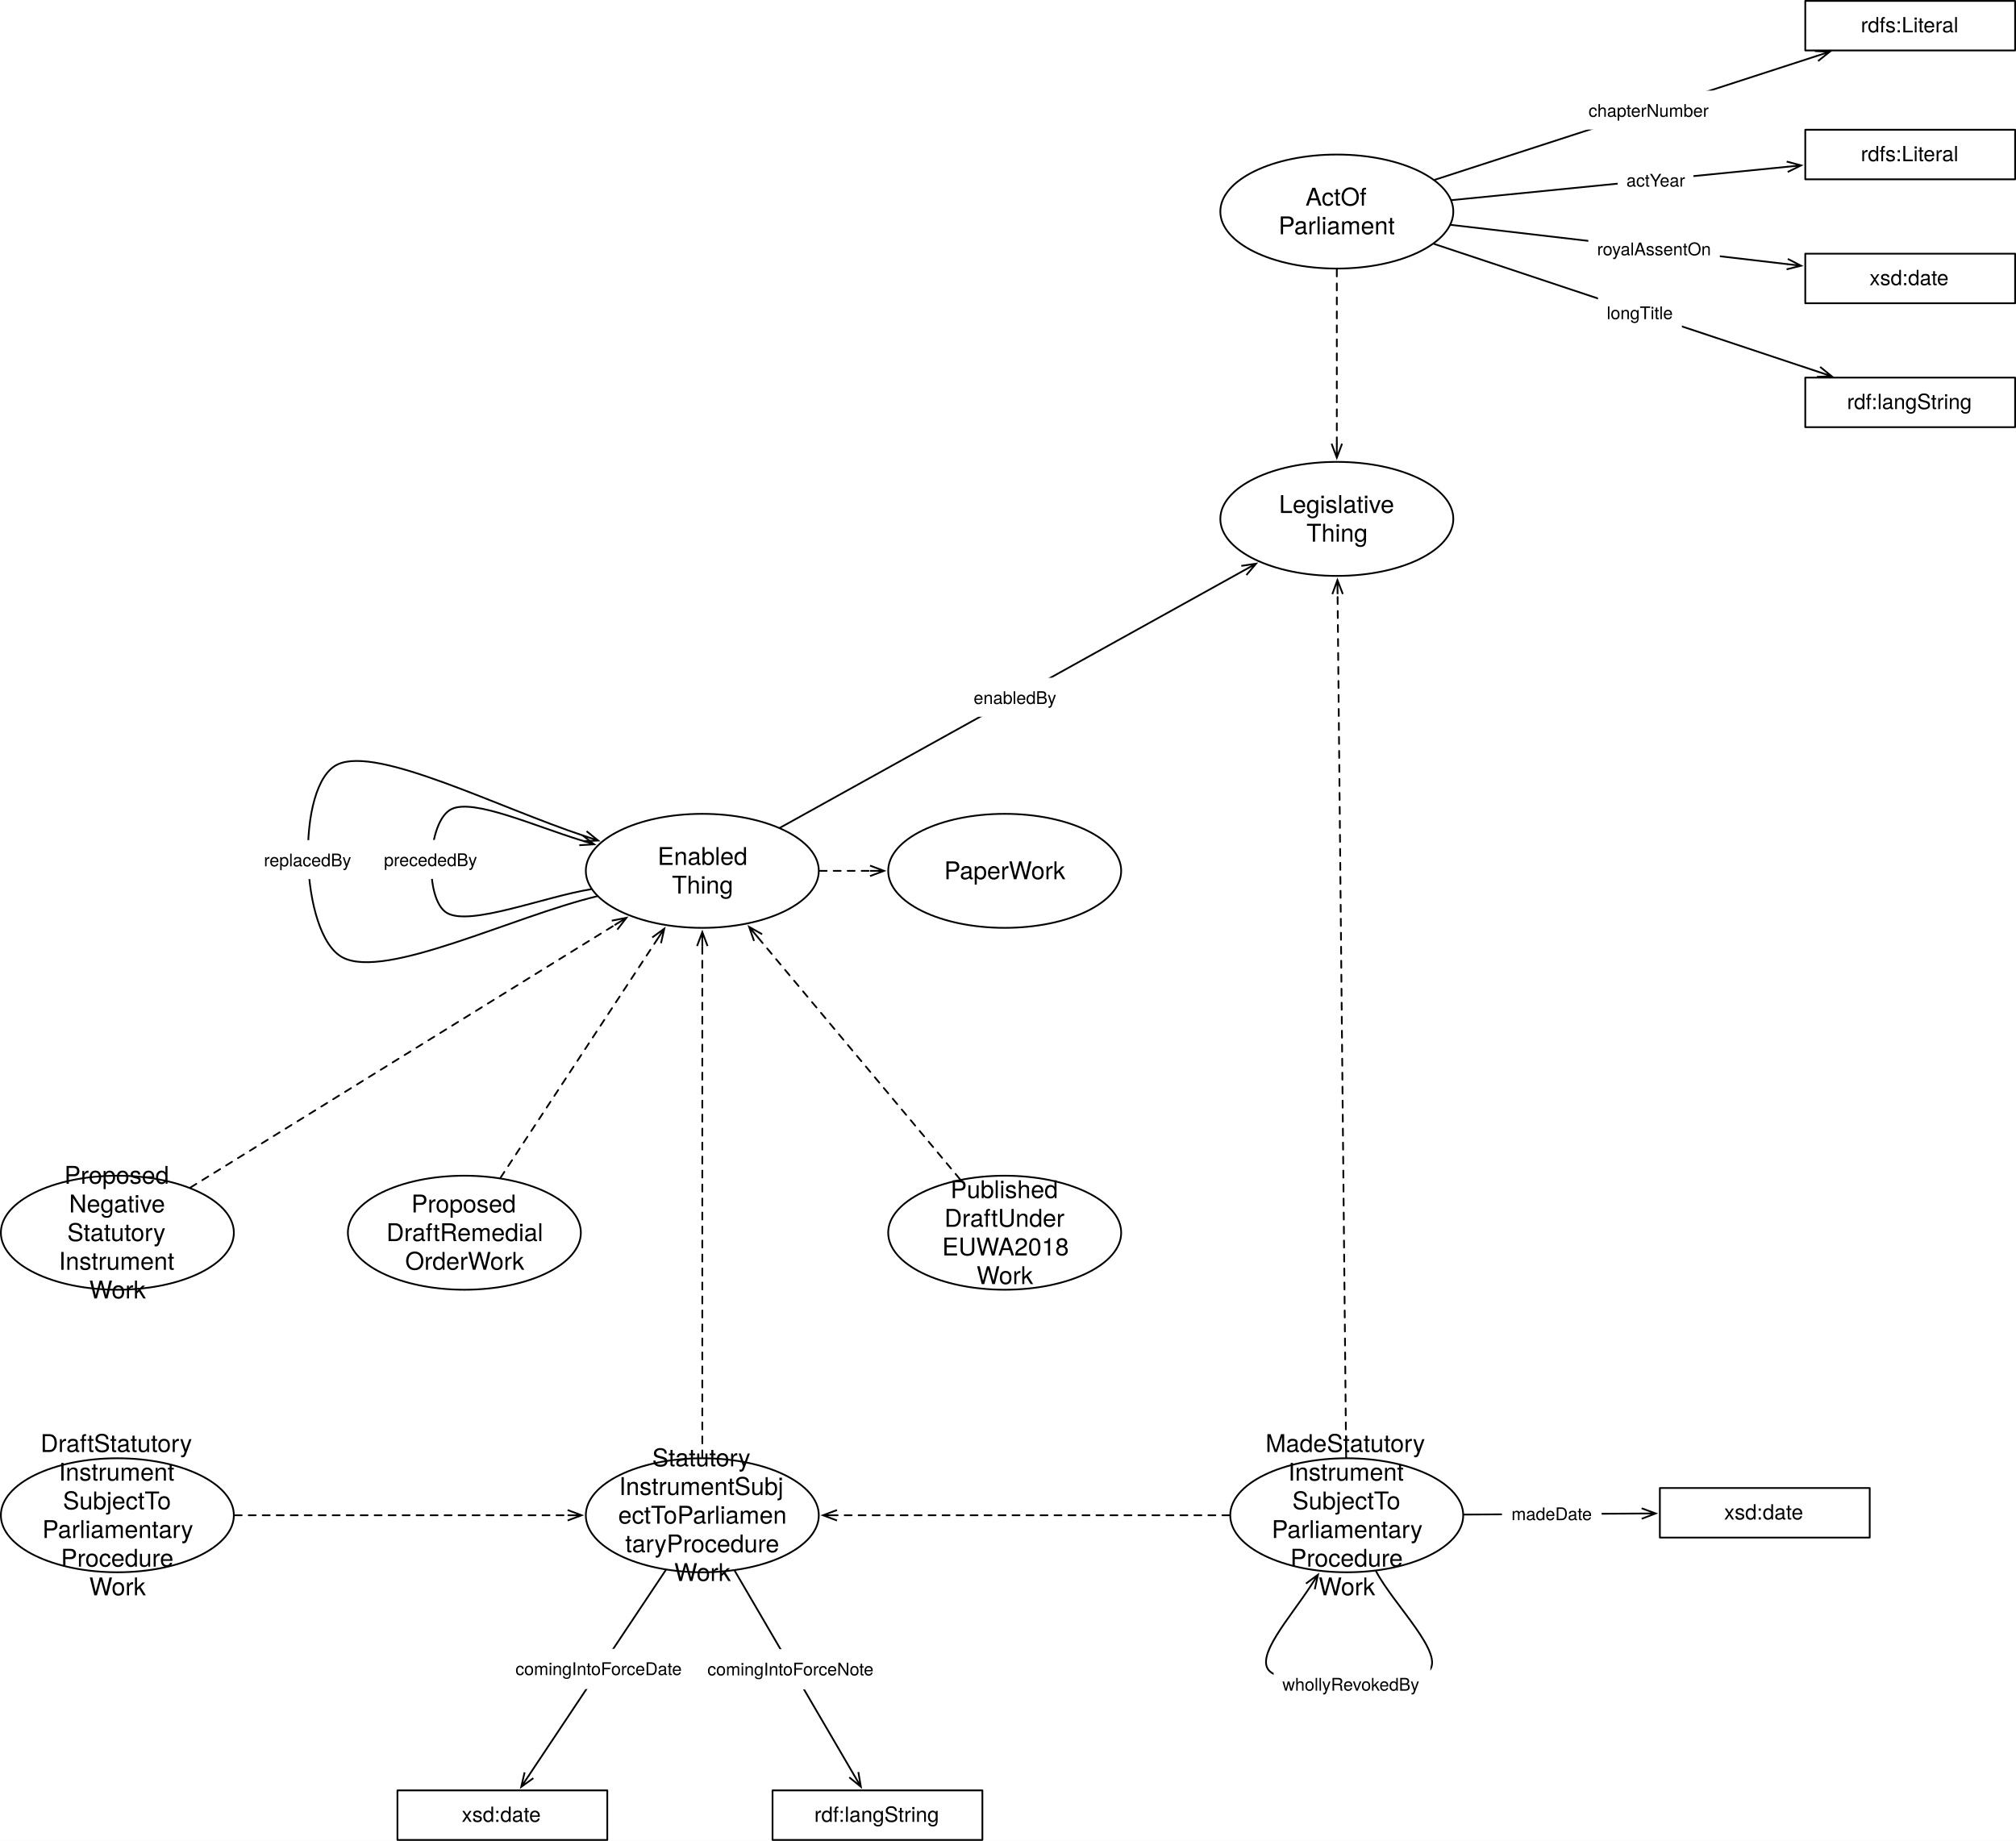
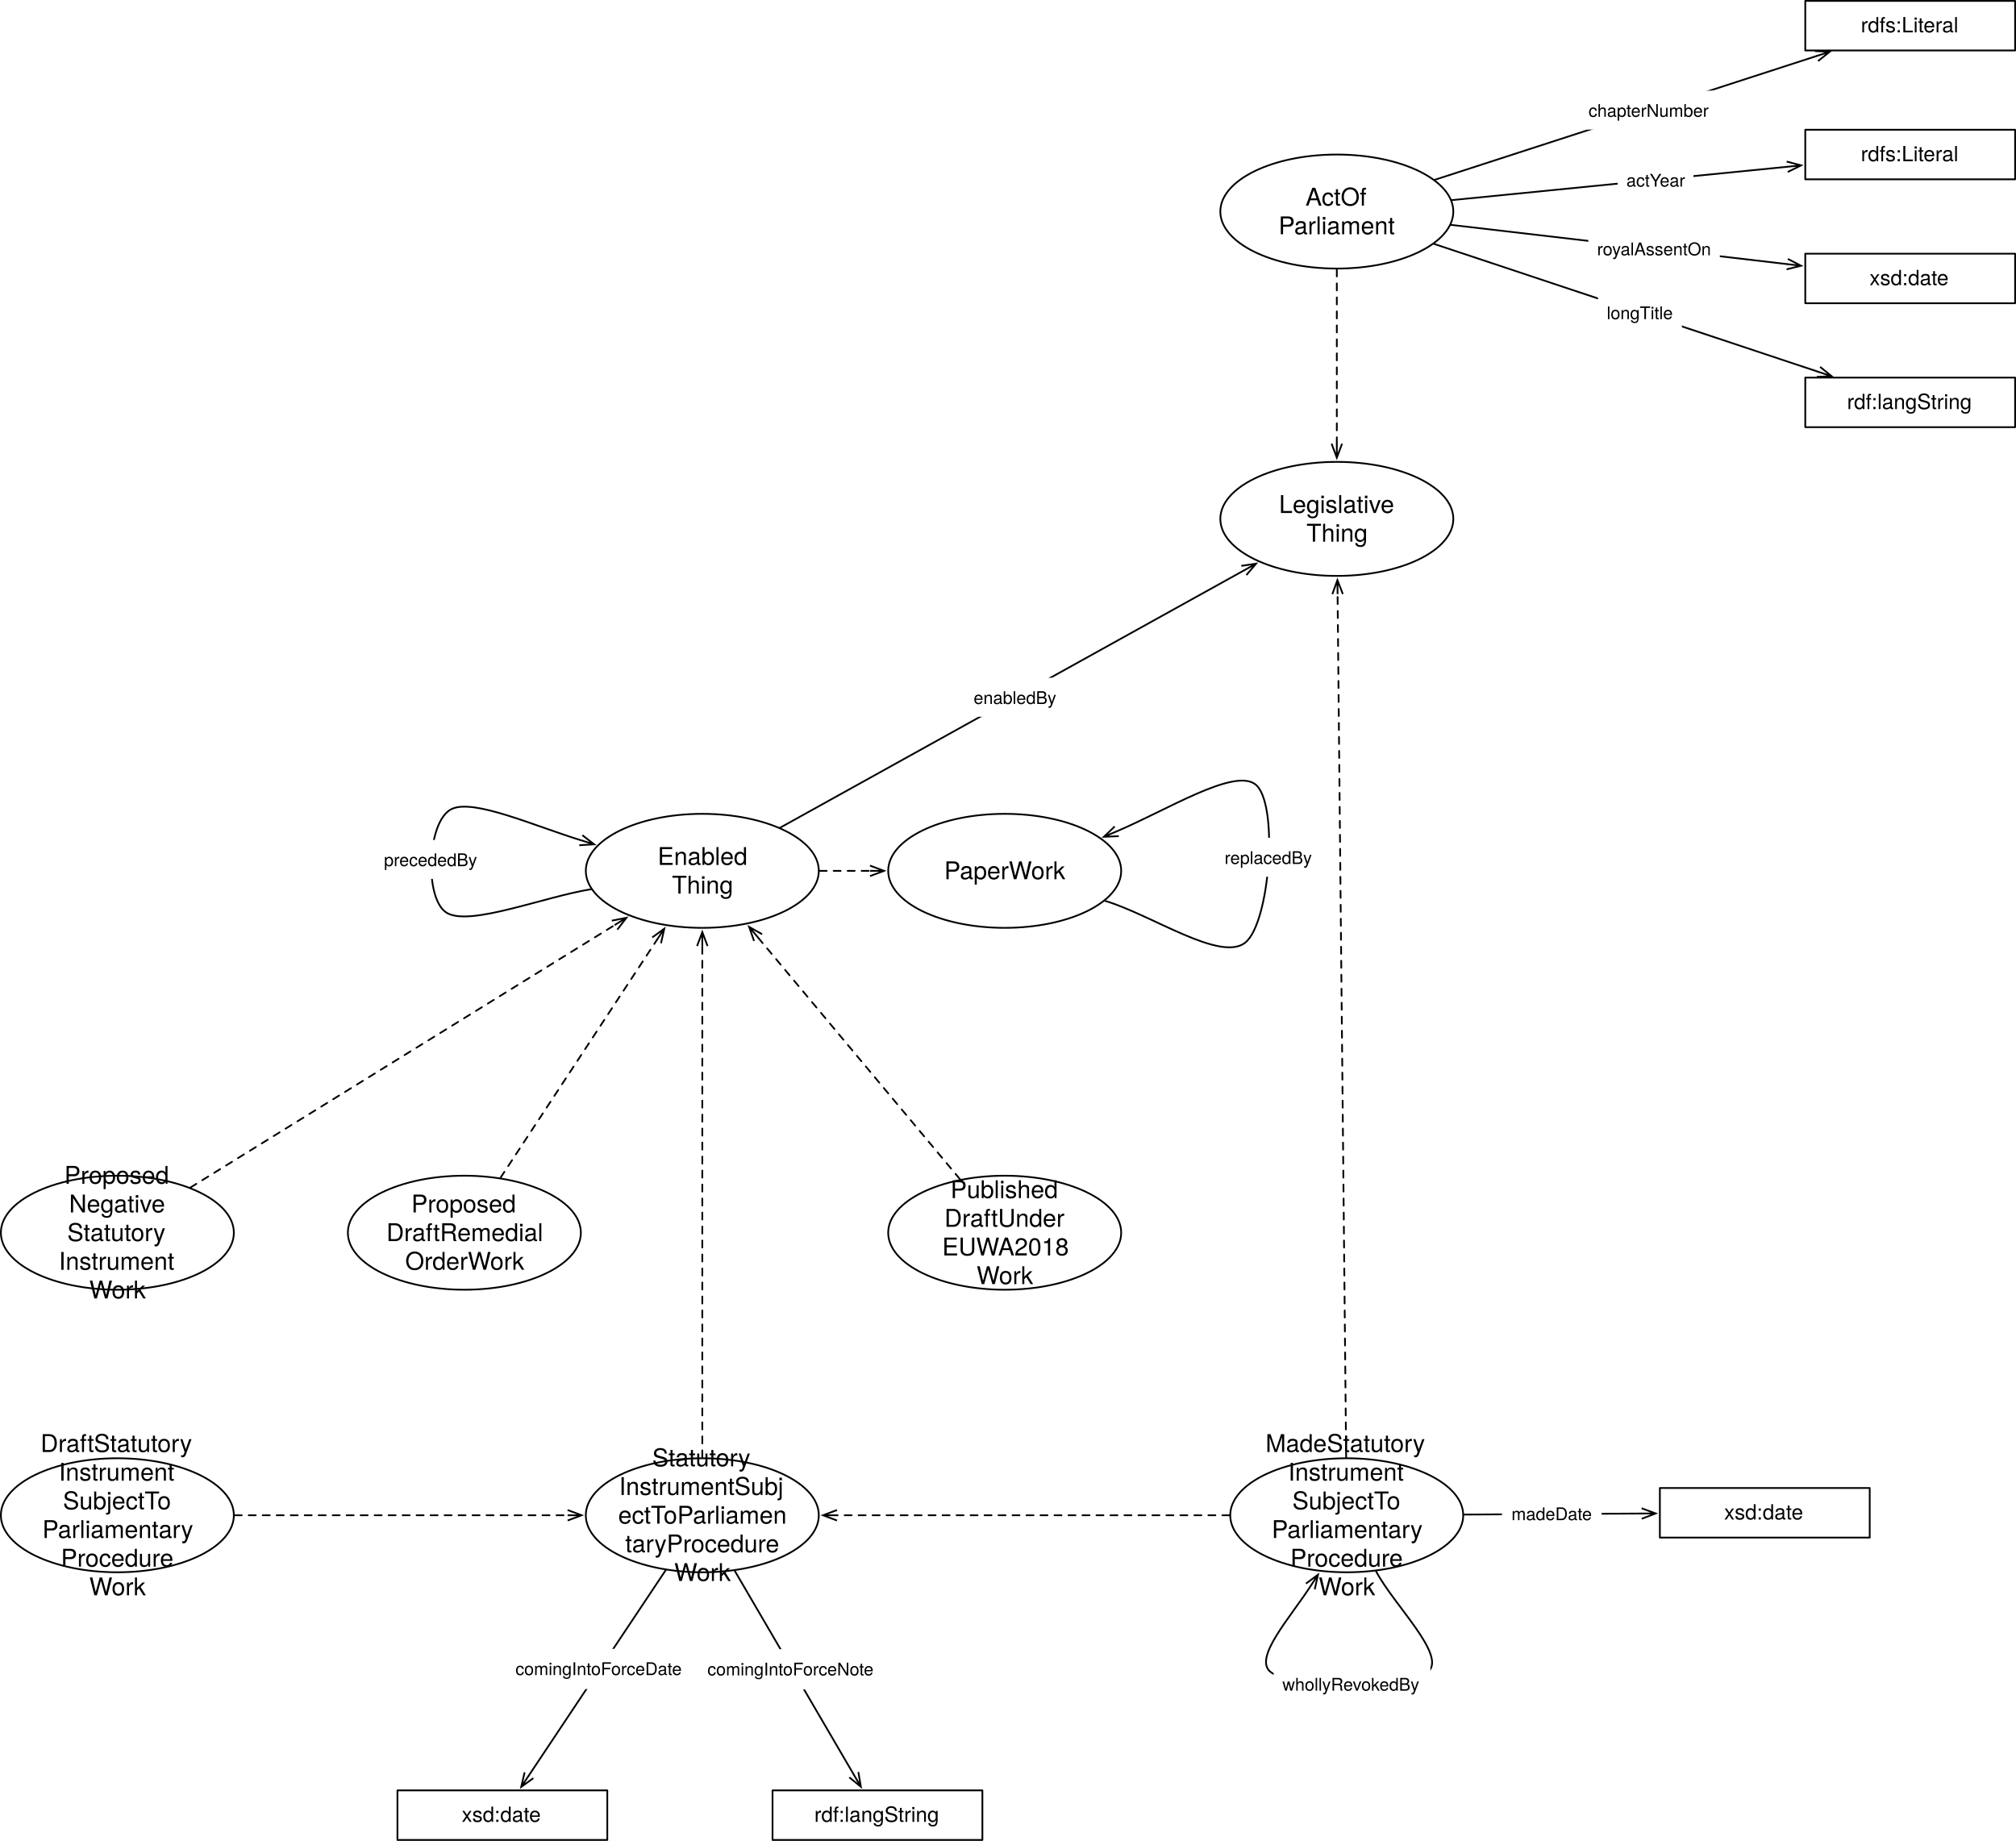
<svg xmlns="http://www.w3.org/2000/svg" version="1.1" viewBox="1008.634 209.264 1152.811 1052.653" width="1152.811" height="1052.653">
  <defs>
    <marker orient="auto" overflow="visible" markerUnits="strokeWidth" id="StickArrow_Marker" stroke-linejoin="miter" stroke-miterlimit="10" viewBox="-1 -4 10 8" markerWidth="10" markerHeight="8" color="black">
      <g>
        <path d="M 8 0 L 0 0 M 0 -3 L 8 0 L 0 3" fill="none" stroke="currentColor" stroke-width="1" />
      </g>
    </marker>
    <marker orient="auto" overflow="visible" markerUnits="strokeWidth" id="StickArrow_Marker_2" stroke-linejoin="miter" stroke-miterlimit="10" viewBox="-9 -4 10 8" markerWidth="10" markerHeight="8" color="black">
      <g>
        <path d="M -8 0 L 0 0 M 0 3 L -8 0 L 0 -3" fill="none" stroke="currentColor" stroke-width="1" />
      </g>
    </marker>
  </defs>
-   <g id="Canvas_1" fill="none" stroke="none" stroke-opacity="1" fill-opacity="1" stroke-dasharray="none">
+   <g id="Canvas_1" fill="none" fill-opacity="1" stroke-dasharray="none" stroke="none" stroke-opacity="1">
    <rect fill="white" x="1008.634" y="209.264" width="1152.811" height="1052.653" />
    <g id="Canvas_1_Layer_1">
      <g id="Graphic_421">
        <ellipse cx="1778.74" cy="1075.748" rx="66.614" ry="32.598" fill="white" />
        <ellipse cx="1778.74" cy="1075.748" rx="66.614" ry="32.598" stroke="black" stroke-linecap="round" stroke-linejoin="round" stroke-width="1" />
        <text transform="translate(1730.449 1026.572)" fill="black">
          <tspan font-family="Helvetica Neue" font-size="14" fill="black" x="1.874" y="13" xml:space="preserve">MadeStatutory</tspan>
          <tspan font-family="Helvetica Neue" font-size="14" fill="black" x="14.831" y="29.392" xml:space="preserve">Instrument</tspan>
          <tspan font-family="Helvetica Neue" font-size="14" fill="black" x="17.176" y="45.784" xml:space="preserve">SubjectTo</tspan>
          <tspan font-family="Helvetica Neue" font-size="14" fill="black" x="5.381" y="62.176" xml:space="preserve">Parliamentary</tspan>
          <tspan font-family="Helvetica Neue" font-size="14" fill="black" x="16.007" y="78.568" xml:space="preserve">Procedure</tspan>
          <tspan font-family="Helvetica Neue" font-size="14" fill="black" x="32.226" y="94.96" xml:space="preserve">Work</tspan>
        </text>
      </g>
      <g id="Graphic_428">
        <ellipse cx="1773.071" cy="330.236" rx="66.614" ry="32.598" fill="white" />
        <ellipse cx="1773.071" cy="330.236" rx="66.614" ry="32.598" stroke="black" stroke-linecap="round" stroke-linejoin="round" stroke-width="1" />
        <text transform="translate(1724.78 313.8442)" fill="black">
          <tspan font-family="Helvetica Neue" font-size="14" fill="black" x="30.399" y="13" xml:space="preserve">ActOf</tspan>
          <tspan font-family="Helvetica Neue" font-size="14" fill="black" x="14.971" y="29.392" xml:space="preserve">Parliament</tspan>
        </text>
      </g>
      <g id="Graphic_431">
        <ellipse cx="1075.748" cy="1075.748" rx="66.614" ry="32.598" fill="white" />
        <ellipse cx="1075.748" cy="1075.748" rx="66.614" ry="32.598" stroke="black" stroke-linecap="round" stroke-linejoin="round" stroke-width="1" />
        <text transform="translate(1027.457 1026.572)" fill="black">
          <tspan font-family="Helvetica Neue" font-size="14" fill="black" x="4.345" y="13" xml:space="preserve">DraftStatutory</tspan>
          <tspan font-family="Helvetica Neue" font-size="14" fill="black" x="14.831" y="29.392" xml:space="preserve">Instrument</tspan>
          <tspan font-family="Helvetica Neue" font-size="14" fill="black" x="17.176" y="45.784" xml:space="preserve">SubjectTo</tspan>
          <tspan font-family="Helvetica Neue" font-size="14" fill="black" x="5.381" y="62.176" xml:space="preserve">Parliamentary</tspan>
          <tspan font-family="Helvetica Neue" font-size="14" fill="black" x="16.007" y="78.568" xml:space="preserve">Procedure</tspan>
          <tspan font-family="Helvetica Neue" font-size="14" fill="black" x="32.226" y="94.96" xml:space="preserve">Work</tspan>
        </text>
      </g>
      <g id="Graphic_435">
        <ellipse cx="1075.748" cy="914.173" rx="66.614" ry="32.598" fill="white" />
        <ellipse cx="1075.748" cy="914.173" rx="66.614" ry="32.598" stroke="black" stroke-linecap="round" stroke-linejoin="round" stroke-width="1" />
        <text transform="translate(1027.457 873.1932)" fill="black">
          <tspan font-family="Helvetica Neue" font-size="14" fill="black" x="17.953" y="13" xml:space="preserve">Proposed</tspan>
          <tspan font-family="Helvetica Neue" font-size="14" fill="black" x="20.683" y="29.392" xml:space="preserve">Negative</tspan>
          <tspan font-family="Helvetica Neue" font-size="14" fill="black" x="19.64" y="45.784" xml:space="preserve">Statutory</tspan>
          <tspan font-family="Helvetica Neue" font-size="14" fill="black" x="14.831" y="62.176" xml:space="preserve">Instrument</tspan>
          <tspan font-family="Helvetica Neue" font-size="14" fill="black" x="32.226" y="78.568" xml:space="preserve">Work</tspan>
        </text>
      </g>
      <g id="Graphic_447">
        <ellipse cx="1410.236" cy="1075.748" rx="66.614" ry="32.598" fill="white" />
        <ellipse cx="1410.236" cy="1075.748" rx="66.614" ry="32.598" stroke="black" stroke-linecap="round" stroke-linejoin="round" stroke-width="1" />
        <text transform="translate(1361.945 1034.768)" fill="black">
          <tspan font-family="Helvetica Neue" font-size="14" fill="black" x="19.64" y="13" xml:space="preserve">Statutory</tspan>
          <tspan font-family="Helvetica Neue" font-size="14" fill="black" x=".698" y="29.392" xml:space="preserve">InstrumentSubj</tspan>
          <tspan font-family="Helvetica Neue" font-size="14" fill="black" x=".194" y="45.784" xml:space="preserve">ectToParliamen</tspan>
          <tspan font-family="Helvetica Neue" font-size="14" fill="black" x="4.212" y="62.176" xml:space="preserve">taryProcedure</tspan>
          <tspan font-family="Helvetica Neue" font-size="14" fill="black" x="32.226" y="78.568" xml:space="preserve">Work</tspan>
        </text>
      </g>
      <g id="Graphic_449">
        <rect x="1957.795" y="1060.158" width="120" height="28.346" fill="white" />
        <rect x="1957.795" y="1060.158" width="120" height="28.346" stroke="black" stroke-linecap="round" stroke-linejoin="round" stroke-width="1" />
        <text transform="translate(1962.795 1067.163)" fill="black">
          <tspan font-family="Helvetica Neue" font-size="12" fill="black" x="31.774" y="11" xml:space="preserve">xsd:date</tspan>
        </text>
      </g>
      <g id="Line_265">
        <line x1="1845.85" y1="1075.35" x2="1947.395" y2="1074.748" marker-end="url(#StickArrow_Marker)" stroke="black" stroke-linecap="round" stroke-linejoin="round" stroke-width="1" />
      </g>
      <g id="Graphic_266">
        <rect x="1867.499" y="1063.553" width="57" height="23" fill="white" />
        <text transform="translate(1872.935 1068.553)" fill="black">
          <tspan font-family="Helvetica Neue" font-size="10" fill="black" x="50803806e-20" y="10" xml:space="preserve">madeDate</tspan>
        </text>
      </g>
      <g id="Graphic_450">
        <rect x="1235.906" y="1233.071" width="120" height="28.346" fill="white" />
        <rect x="1235.906" y="1233.071" width="120" height="28.346" stroke="black" stroke-linecap="round" stroke-linejoin="round" stroke-width="1" />
        <text transform="translate(1240.906 1240.076)" fill="black">
          <tspan font-family="Helvetica Neue" font-size="12" fill="black" x="31.774" y="11" xml:space="preserve">xsd:date</tspan>
        </text>
      </g>
      <g id="Line_268">
        <line x1="1389.294" y1="1107.162" x2="1311.123" y2="1224.418" marker-end="url(#StickArrow_Marker)" stroke="black" stroke-linecap="round" stroke-linejoin="round" stroke-width="1" />
      </g>
      <g id="Graphic_269">
        <rect x="1298.146" y="1152.133" width="107" height="23" fill="white" />
        <text transform="translate(1303.396 1157.133)" fill="black">
          <tspan font-family="Helvetica Neue" font-size="10" fill="black" x="0" y="10" xml:space="preserve">comingIntoForceDate</tspan>
        </text>
      </g>
      <g id="Graphic_451">
        <rect x="1450.394" y="1233.071" width="120" height="28.346" fill="white" />
        <rect x="1450.394" y="1233.071" width="120" height="28.346" stroke="black" stroke-linecap="round" stroke-linejoin="round" stroke-width="1" />
        <text transform="translate(1455.394 1240.076)" fill="black">
          <tspan font-family="Helvetica Neue" font-size="12" fill="black" x="18.886" y="11" xml:space="preserve">rdf:langString</tspan>
        </text>
      </g>
      <g id="Line_271">
        <line x1="1428.797" y1="1107.529" x2="1496.871" y2="1224.09" marker-end="url(#StickArrow_Marker)" stroke="black" stroke-linecap="round" stroke-linejoin="round" stroke-width="1" />
      </g>
      <g id="Graphic_272">
        <rect x="1407.677" y="1152.328" width="108" height="23" fill="white" />
        <text transform="translate(1413.152 1157.328)" fill="black">
          <tspan font-family="Helvetica Neue" font-size="10" fill="black" x="0" y="10" xml:space="preserve">comingIntoForceNote</tspan>
        </text>
      </g>
      <g id="Graphic_499">
        <ellipse cx="1410.236" cy="707.244" rx="66.614" ry="32.598" fill="white" />
        <ellipse cx="1410.236" cy="707.244" rx="66.614" ry="32.598" stroke="black" stroke-linecap="round" stroke-linejoin="round" stroke-width="1" />
        <text transform="translate(1361.945 690.8521)" fill="black">
          <tspan font-family="Helvetica Neue" font-size="14" fill="black" x="22.748" y="13" xml:space="preserve">Enabled</tspan>
          <tspan font-family="Helvetica Neue" font-size="14" fill="black" x="30.917" y="29.392" xml:space="preserve">Thing</tspan>
        </text>
      </g>
      <g id="Line_501">
        <line x1="1410.236" y1="1042.65" x2="1410.236" y2="750.242" marker-end="url(#StickArrow_Marker)" stroke="black" stroke-linecap="round" stroke-linejoin="round" stroke-dasharray="4.0,4.0" stroke-width="1" />
      </g>
      <g id="Line_500">
        <line x1="1117.504" y1="888.341" x2="1360.061" y2="738.285" marker-end="url(#StickArrow_Marker)" stroke="black" stroke-linecap="round" stroke-linejoin="round" stroke-dasharray="4.0,4.0" stroke-width="1" />
      </g>
      <g id="Graphic_541">
        <rect x="2040.945" y="283.465" width="120" height="28.346" fill="white" />
        <rect x="2040.945" y="283.465" width="120" height="28.346" stroke="black" stroke-linecap="round" stroke-linejoin="round" stroke-width="1" />
        <text transform="translate(2045.945 290.4698)" fill="black">
          <tspan font-family="Helvetica Neue" font-size="12" fill="black" x="26.776" y="11" xml:space="preserve">rdfs:Literal</tspan>
        </text>
      </g>
      <g id="Line_540">
        <line x1="1838.856" y1="323.696" x2="2030.596" y2="304.632" marker-end="url(#StickArrow_Marker)" stroke="black" stroke-linecap="round" stroke-linejoin="round" stroke-width="1" />
      </g>
      <g id="Graphic_539">
        <rect x="1933.66" y="300.976" width="43.33" height="22.28" fill="white" />
        <text transform="translate(1938.66 305.9759)" fill="black">
          <tspan font-family="Helvetica Neue" font-size="10" fill="black" x="8704149e-19" y="10" xml:space="preserve">actYear</tspan>
        </text>
      </g>
      <g id="Line_543">
        <line x1="1829.09" y1="312.074" x2="2047.335" y2="241.318" marker-end="url(#StickArrow_Marker)" stroke="black" stroke-linecap="round" stroke-linejoin="round" stroke-width="1" />
      </g>
      <g id="Graphic_542">
        <rect x="1912.007" y="261.08" width="80.02" height="22.28" fill="white" />
        <text transform="translate(1917.007 266.0805)" fill="black">
          <tspan font-family="Helvetica Neue" font-size="10" fill="black" x="22026825e-20" y="10" xml:space="preserve">chapterNumber</tspan>
        </text>
      </g>
      <g id="Graphic_547">
        <rect x="2040.945" y="209.764" width="120" height="28.346" fill="white" />
        <rect x="2040.945" y="209.764" width="120" height="28.346" stroke="black" stroke-linecap="round" stroke-linejoin="round" stroke-width="1" />
        <text transform="translate(2045.945 216.769)" fill="black">
          <tspan font-family="Helvetica Neue" font-size="12" fill="black" x="26.776" y="11" xml:space="preserve">rdfs:Literal</tspan>
        </text>
      </g>
      <g id="Graphic_548">
        <rect x="2040.945" y="354.331" width="120" height="28.346" fill="white" />
        <rect x="2040.945" y="354.331" width="120" height="28.346" stroke="black" stroke-linecap="round" stroke-linejoin="round" stroke-width="1" />
        <text transform="translate(2045.945 361.3359)" fill="black">
          <tspan font-family="Helvetica Neue" font-size="12" fill="black" x="31.774" y="11" xml:space="preserve">xsd:date</tspan>
        </text>
      </g>
      <g id="Line_550">
        <line x1="1838.373" y1="337.858" x2="2030.615" y2="360.295" marker-end="url(#StickArrow_Marker)" stroke="black" stroke-linecap="round" stroke-linejoin="round" stroke-width="1" />
      </g>
      <g id="Graphic_549">
        <rect x="1916.892" y="340.271" width="75.2" height="22.28" fill="white" />
        <text transform="translate(1921.892 345.2707)" fill="black">
          <tspan font-family="Helvetica Neue" font-size="10" fill="black" x="3623768e-19" y="10" xml:space="preserve">royalAssentOn</tspan>
        </text>
      </g>
      <g id="Graphic_551">
        <ellipse cx="1583.15" cy="914.173" rx="66.614" ry="32.598" fill="white" />
        <ellipse cx="1583.15" cy="914.173" rx="66.614" ry="32.598" stroke="black" stroke-linecap="round" stroke-linejoin="round" stroke-width="1" />
        <text transform="translate(1534.858 881.3892)" fill="black">
          <tspan font-family="Helvetica Neue" font-size="14" fill="black" x="17.302" y="13" xml:space="preserve">Published</tspan>
          <tspan font-family="Helvetica Neue" font-size="14" fill="black" x="13.809" y="29.392" xml:space="preserve">DraftUnder</tspan>
          <tspan font-family="Helvetica Neue" font-size="14" fill="black" x="12.542" y="45.784" xml:space="preserve">EUWA2018</tspan>
          <tspan font-family="Helvetica Neue" font-size="14" fill="black" x="32.226" y="62.176" xml:space="preserve">Work</tspan>
        </text>
      </g>
      <g id="Line_552">
        <line x1="1557.609" y1="883.609" x2="1442.125" y2="745.406" marker-end="url(#StickArrow_Marker)" stroke="black" stroke-linecap="round" stroke-linejoin="round" stroke-dasharray="4.0,4.0" stroke-width="1" />
      </g>
      <g id="Line_554">
        <path d="M 1340.758 689.729 C 1313.867 681.44 1279.827 666.033 1267.057 671.811 C 1252.719 678.299 1250.995 723.684 1264.252 731.339 C 1277.509 738.994 1319.159 722.276 1346.608 717.746" marker-start="url(#StickArrow_Marker_2)" stroke="black" stroke-linecap="round" stroke-linejoin="round" stroke-width="1" />
      </g>
      <g id="Graphic_553">
        <rect x="1223.191" y="689.561" width="64.27" height="22.28" fill="white" />
        <text transform="translate(1228.191 694.5605)" fill="black">
          <tspan font-family="Helvetica Neue" font-size="10" fill="black" x="21671553e-20" y="10" xml:space="preserve">precededBy</tspan>
        </text>
      </g>
      <g id="Line_562">
        <line x1="1454.745" y1="682.556" x2="1719.905" y2="535.475" marker-end="url(#StickArrow_Marker)" stroke="black" stroke-linecap="round" stroke-linejoin="round" stroke-width="1" />
      </g>
      <g id="Graphic_561">
        <rect x="1560.391" y="596.84" width="57.6" height="22.28" fill="white" />
        <text transform="translate(1565.391 601.8403)" fill="black">
          <tspan font-family="Helvetica Neue" font-size="10" fill="black" x="0" y="10" xml:space="preserve">enabledBy</tspan>
        </text>
      </g>
      <g id="Graphic_564">
        <ellipse cx="1773.071" cy="505.984" rx="66.614" ry="32.598" fill="white" />
        <ellipse cx="1773.071" cy="505.984" rx="66.614" ry="32.598" stroke="black" stroke-linecap="round" stroke-linejoin="round" stroke-width="1" />
        <text transform="translate(1724.78 489.5922)" fill="black">
          <tspan font-family="Helvetica Neue" font-size="14" fill="black" x="15.237" y="13" xml:space="preserve">Legislative</tspan>
          <tspan font-family="Helvetica Neue" font-size="14" fill="black" x="30.917" y="29.392" xml:space="preserve">Thing</tspan>
        </text>
      </g>
      <g id="Line_565">
        <line x1="1778.411" y1="1042.65" x2="1773.499" y2="548.982" marker-end="url(#StickArrow_Marker)" stroke="black" stroke-linecap="round" stroke-linejoin="round" stroke-dasharray="4.0,4.0" stroke-width="1" />
      </g>
      <g id="Line_566">
        <line x1="1773.071" y1="363.335" x2="1773.071" y2="462.986" marker-end="url(#StickArrow_Marker)" stroke="black" stroke-linecap="round" stroke-linejoin="round" stroke-dasharray="4.0,4.0" stroke-width="1" />
      </g>
      <g id="Graphic_567">
        <ellipse cx="1274.173" cy="914.173" rx="66.614" ry="32.598" fill="white" />
        <ellipse cx="1274.173" cy="914.173" rx="66.614" ry="32.598" stroke="black" stroke-linecap="round" stroke-linejoin="round" stroke-width="1" />
        <text transform="translate(1225.882 889.5852)" fill="black">
          <tspan font-family="Helvetica Neue" font-size="14" fill="black" x="17.953" y="13" xml:space="preserve">Proposed</tspan>
          <tspan font-family="Helvetica Neue" font-size="14" fill="black" x="3.694" y="29.392" xml:space="preserve">DraftRemedial</tspan>
          <tspan font-family="Helvetica Neue" font-size="14" fill="black" x="14.46" y="45.784" xml:space="preserve">OrderWork</tspan>
        </text>
      </g>
      <g id="Line_568">
        <line x1="1294.857" y1="882.717" x2="1384.114" y2="746.972" marker-end="url(#StickArrow_Marker)" stroke="black" stroke-linecap="round" stroke-linejoin="round" stroke-dasharray="4.0,4.0" stroke-width="1" />
      </g>
      <g id="Graphic_569">
        <ellipse cx="1583.15" cy="707.244" rx="66.614" ry="32.598" fill="white" />
        <ellipse cx="1583.15" cy="707.244" rx="66.614" ry="32.598" stroke="black" stroke-linecap="round" stroke-linejoin="round" stroke-width="1" />
        <text transform="translate(1534.858 699.0481)" fill="black">
          <tspan font-family="Helvetica Neue" font-size="14" fill="black" x="13.69" y="13" xml:space="preserve">PaperWork</tspan>
        </text>
      </g>
      <g id="Line_570">
        <line x1="1477.35" y1="707.244" x2="1506.135" y2="707.244" marker-end="url(#StickArrow_Marker)" stroke="black" stroke-linecap="round" stroke-linejoin="round" stroke-dasharray="4.0,4.0" stroke-width="1" />
      </g>
      <g id="Line_593">
        <line x1="1142.862" y1="1075.748" x2="1333.222" y2="1075.748" marker-end="url(#StickArrow_Marker)" stroke="black" stroke-linecap="round" stroke-linejoin="round" stroke-dasharray="4.0,4.0" stroke-width="1" />
      </g>
      <g id="Line_594">
        <line x1="1711.626" y1="1075.748" x2="1487.25" y2="1075.748" marker-end="url(#StickArrow_Marker)" stroke="black" stroke-linecap="round" stroke-linejoin="round" stroke-dasharray="4.0,4.0" stroke-width="1" />
      </g>
      <g id="Graphic_595">
        <rect x="2040.945" y="425.197" width="120" height="28.346" fill="white" />
        <rect x="2040.945" y="425.197" width="120" height="28.346" stroke="black" stroke-linecap="round" stroke-linejoin="round" stroke-width="1" />
        <text transform="translate(2045.945 432.2021)" fill="black">
          <tspan font-family="Helvetica Neue" font-size="12" fill="black" x="18.886" y="11" xml:space="preserve">rdf:langString</tspan>
        </text>
      </g>
      <g id="Line_597">
        <line x1="1828.636" y1="348.731" x2="2048.496" y2="421.912" marker-end="url(#StickArrow_Marker)" stroke="black" stroke-linecap="round" stroke-linejoin="round" stroke-width="1" />
      </g>
      <g id="Graphic_596">
        <rect x="1922.42" y="376.789" width="47.96" height="22.28" fill="white" />
        <text transform="translate(1927.42 381.7892)" fill="black">
          <tspan font-family="Helvetica Neue" font-size="10" fill="black" x="0" y="10" xml:space="preserve">longTitle</tspan>
        </text>
      </g>
      <g id="Line_599">
-         <path d="M 1343.116 687.419 C 1293.295 670.944 1225.026 635.896 1201.89 646.299 C 1177.252 657.377 1180.043 744.271 1204.724 756.85 C 1229.406 769.43 1301.574 733.473 1349.992 721.786" marker-start="url(#StickArrow_Marker_2)" stroke="black" stroke-linecap="round" stroke-linejoin="round" stroke-width="1" />
+         <path d="M 1647.219 684.645 C 1676.109 672.375 1713.901 648.62 1726.299 657.638 C 1740.07 667.655 1734.931 737.223 1720.63 748.346 C 1706.329 759.47 1667.198 732.372 1640.487 724.386" marker-start="url(#StickArrow_Marker_2)" stroke="black" stroke-linecap="round" stroke-linejoin="round" stroke-width="1" />
      </g>
      <g id="Graphic_598">
-         <rect x="1154.527" y="689.678" width="60.56" height="22.28" fill="white" />
-         <text transform="translate(1159.527 694.6784)" fill="black">
+         <rect x="1703.893" y="688.325" width="60.56" height="22.28" fill="white" />
+         <text transform="translate(1708.893 693.3252)" fill="black">
          <tspan font-family="Helvetica Neue" font-size="10" fill="black" x="6536993e-19" y="10" xml:space="preserve">replacedBy</tspan>
        </text>
      </g>
      <g id="Line_601">
        <path d="M 1757.939 1116.446 C 1746.104 1134.626 1725.844 1156.86 1734.803 1165.039 C 1745.234 1174.563 1815.394 1174.583 1825.512 1165.039 C 1835.63 1155.496 1805.513 1126.86 1795.515 1107.773" marker-start="url(#StickArrow_Marker_2)" stroke="black" stroke-linecap="round" stroke-linejoin="round" stroke-width="1" />
      </g>
      <g id="Graphic_600">
        <rect x="1736.944" y="1161.045" width="89.62" height="22.28" fill="white" />
        <text transform="translate(1741.944 1166.045)" fill="black">
          <tspan font-family="Helvetica Neue" font-size="10" fill="black" x="0" y="10" xml:space="preserve">whollyRevokedBy</tspan>
        </text>
      </g>
    </g>
  </g>
</svg>
